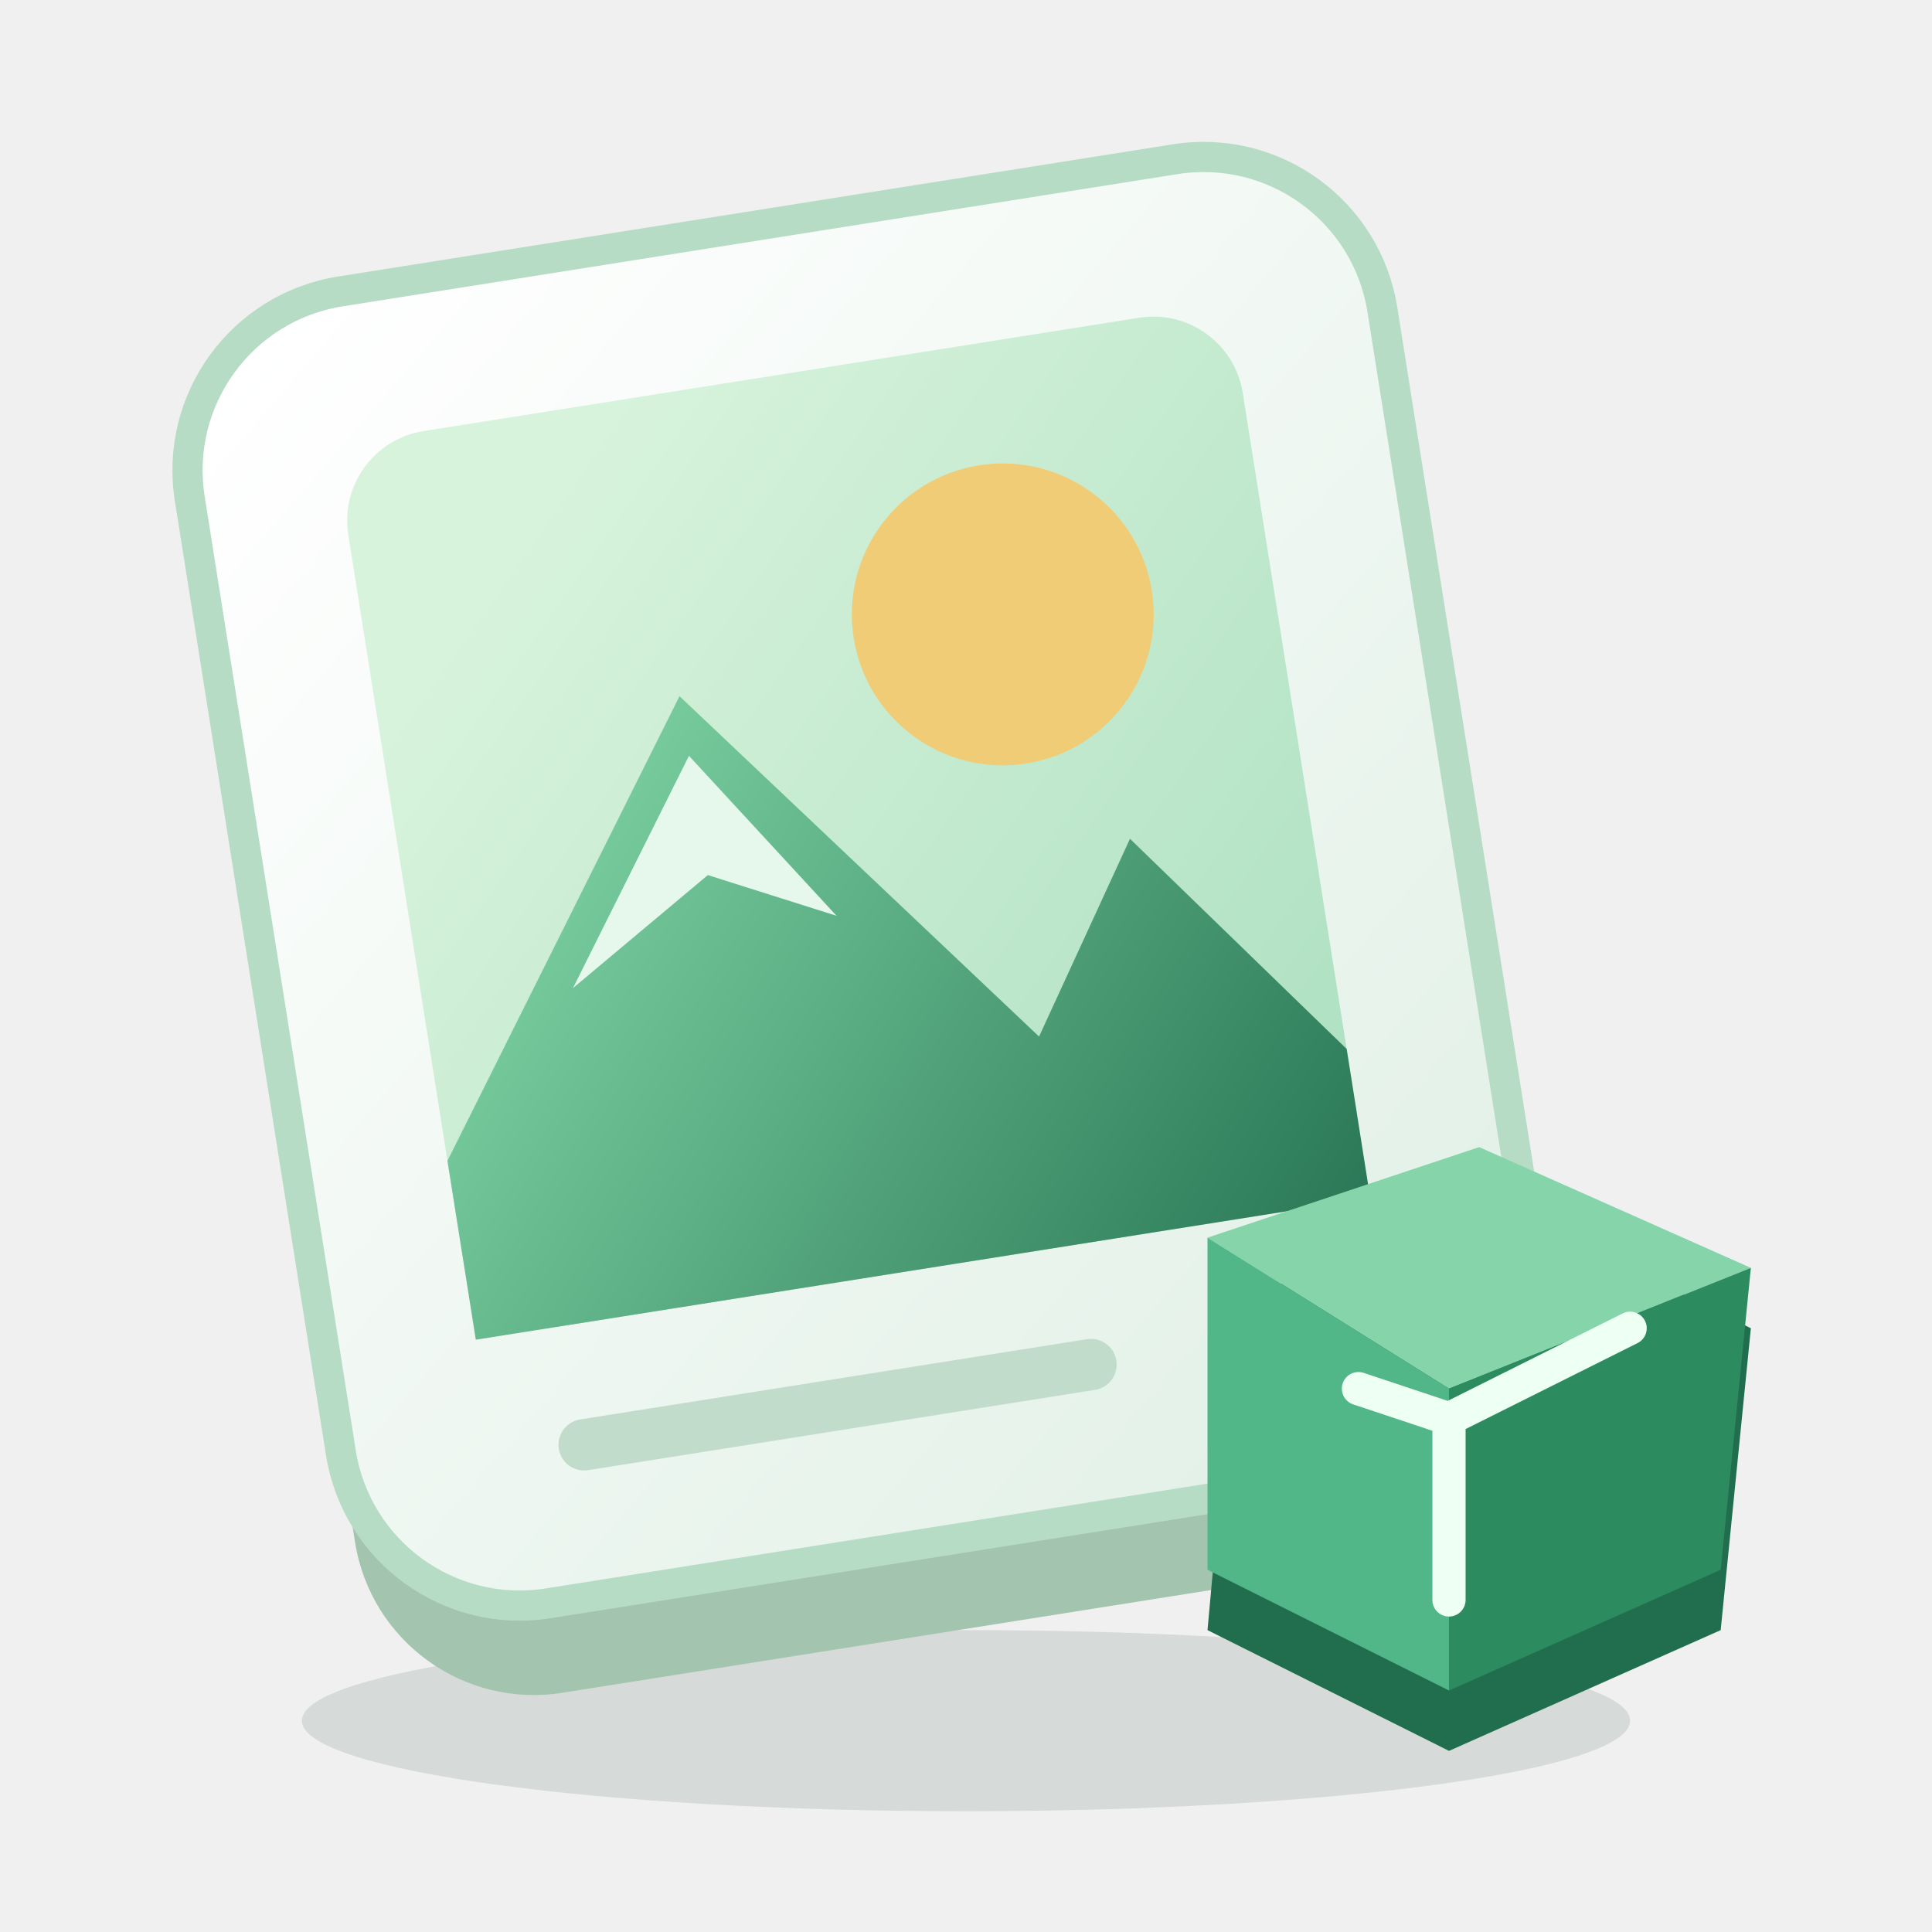
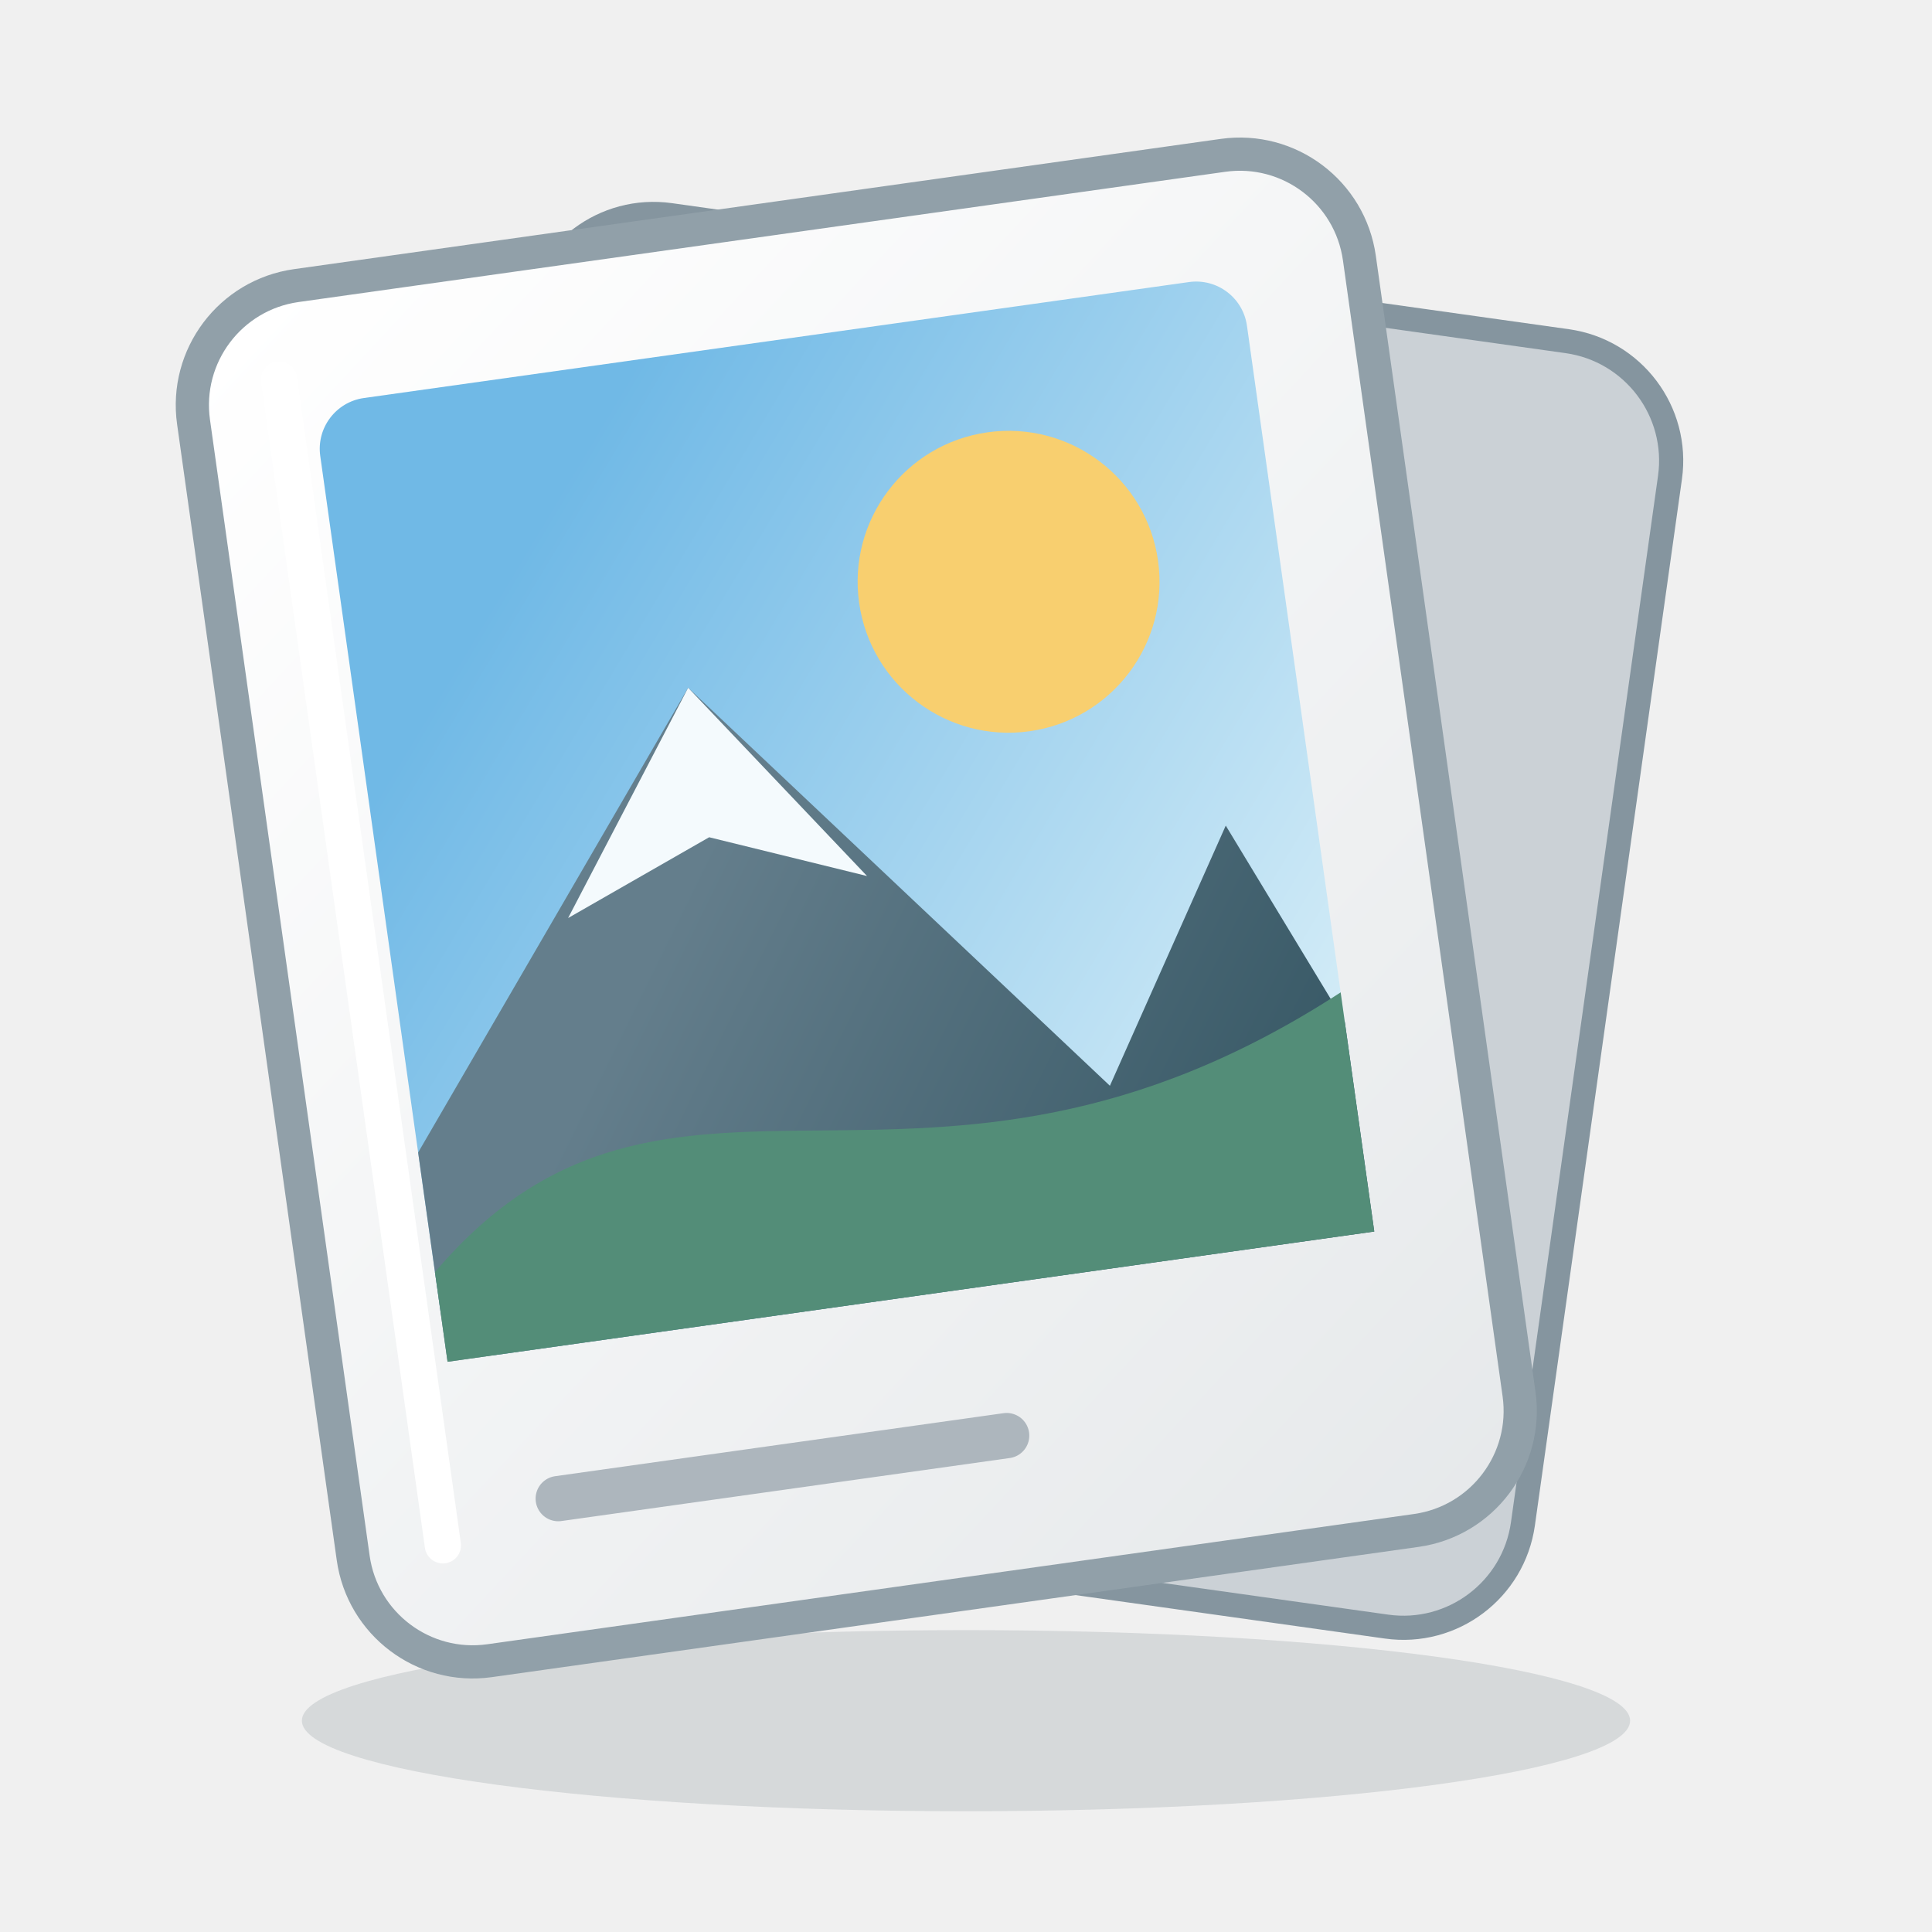
<svg xmlns="http://www.w3.org/2000/svg" width="64" height="64" viewBox="0 0 64 64" fill="none">
  <defs>
-     <linearGradient id="frame" x1="11" y1="9" x2="50" y2="55" gradientUnits="userSpaceOnUse">
+     <linearGradient id="paper" x1="12" y1="7" x2="51" y2="55" gradientUnits="userSpaceOnUse">
      <stop stop-color="#FFFFFF" />
-       <stop offset="1" stop-color="#DDEEE3" />
+       <stop offset="1" stop-color="#E4E7E9" />
    </linearGradient>
-     <linearGradient id="scene" x1="18" y1="17" x2="47" y2="45" gradientUnits="userSpaceOnUse">
-       <stop stop-color="#D8F3DC" />
-       <stop offset="1" stop-color="#A6DDBC" />
+     <linearGradient id="sky" x1="19" y1="17" x2="45" y2="38" gradientUnits="userSpaceOnUse">
+       <stop stop-color="#70B9E6" />
+       <stop offset="1" stop-color="#D9EFF8" />
    </linearGradient>
-     <linearGradient id="hill" x1="21" y1="26" x2="45" y2="46" gradientUnits="userSpaceOnUse">
-       <stop stop-color="#75C99B" />
-       <stop offset="1" stop-color="#216E4E" />
+     <linearGradient id="mountain" x1="22" y1="30" x2="44" y2="45" gradientUnits="userSpaceOnUse">
+       <stop stop-color="#647E8C" />
+       <stop offset="1" stop-color="#2F515E" />
    </linearGradient>
  </defs>
-   <ellipse cx="32" cy="57" rx="22" ry="3" fill="#123524" opacity=".12" />
-   <g transform="rotate(-9 30 32)">
-     <rect x="9" y="10" width="40" height="44" rx="6" fill="#A3C4AE" />
-     <rect x="9" y="7" width="40" height="44" rx="6" fill="url(#frame)" stroke="#B7DCC5" />
-     <rect x="14" y="12" width="30" height="30" rx="3" fill="url(#scene)" />
-     <circle cx="35" cy="21" r="5" fill="#F0CC77" />
-     <path d="m14 36 10-14 10 13 4-6 6 8v5H14v-6Z" fill="url(#hill)" />
-     <path d="m19 31 5-7 4 6-4-2-5 3Z" fill="#E6F7EC" />
-     <path d="M17 46h17" stroke="#C2DCCB" stroke-width="1.7" stroke-linecap="round" />
+   <ellipse cx="32" cy="57" rx="22" ry="3" fill="#263B47" opacity=".13" />
+   <g transform="rotate(8 34 31)">
+     <rect x="15" y="9" width="38" height="43" rx="4" fill="#CBD1D6" stroke="#85959F" stroke-width=".8" />
  </g>
-   <path d="m41 43 9-3 8 4-1 10-9 4-8-4 1-11Z" fill="#216E4E" />
-   <path d="m40 41 9-3 9 4-10 4-8-5Z" fill="#85D4AA" />
-   <path d="m40 41 8 5v10l-8-4V41Z" fill="#52B788" />
-   <path d="m48 46 10-4-1 10-9 4V46Z" fill="#2D8B60" />
-   <path d="m45 46 3 1 6-3m-6 3v6" stroke="#EEFFF3" stroke-width="1.1" stroke-linecap="round" />
+   <g transform="rotate(-8 29 31)">
+     <rect x="9" y="7" width="39" height="46" rx="4" fill="url(#paper)" stroke="#91A0A9" stroke-width="1.1" />
+     <rect x="13" y="11" width="31" height="32" rx="1.7" fill="url(#sky)" />
+     <circle cx="35" cy="20" r="5" fill="#F8CF6F" />
+     <path d="m13 36 11-14 12 15 5-8 3 7v7H13v-7Z" fill="url(#mountain)" />
+     <path d="m19 29 5-7 5 7-5-2-5 2Z" fill="#F4FAFD" />
+     <path d="M13 40c9-8 16 2 31-5v8H13v-3Z" fill="#538D78" />
+     <path d="M16 48h15" stroke="#ADB6BD" stroke-width="1.5" stroke-linecap="round" />
+     <path d="M12 10v39" stroke="#FFFFFF" stroke-width="1.2" stroke-linecap="round" />
+   </g>
</svg>
